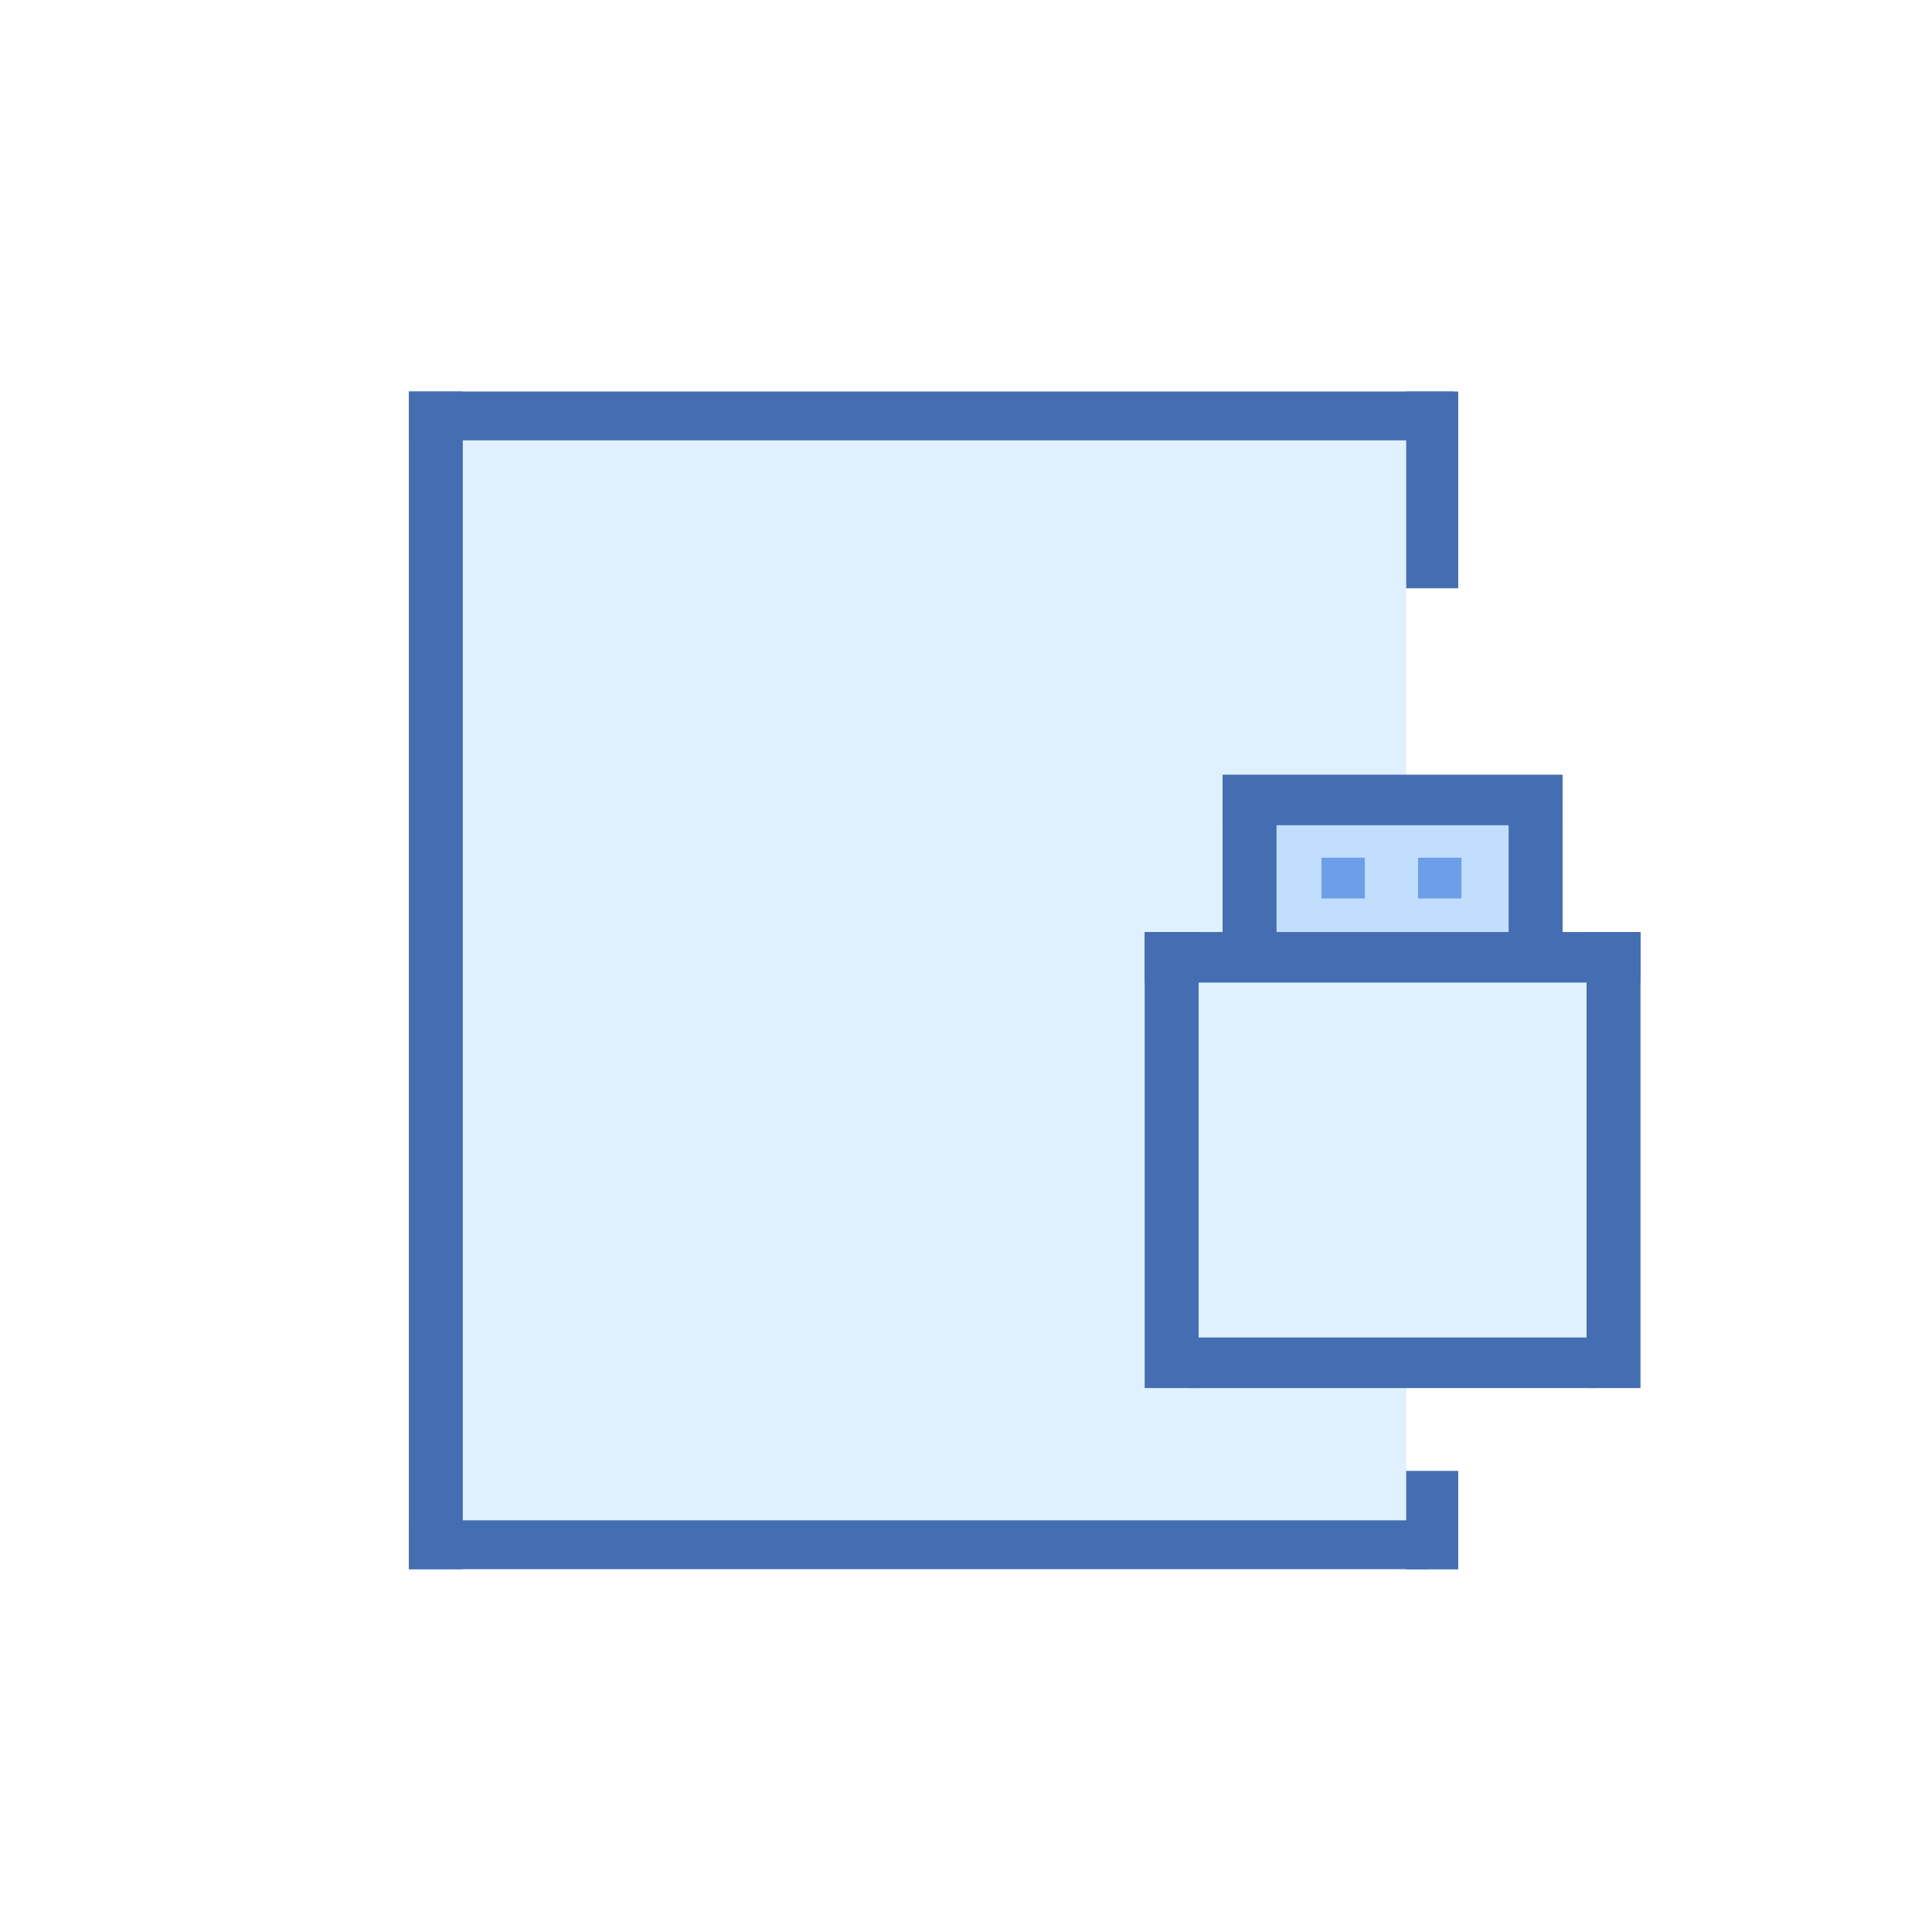
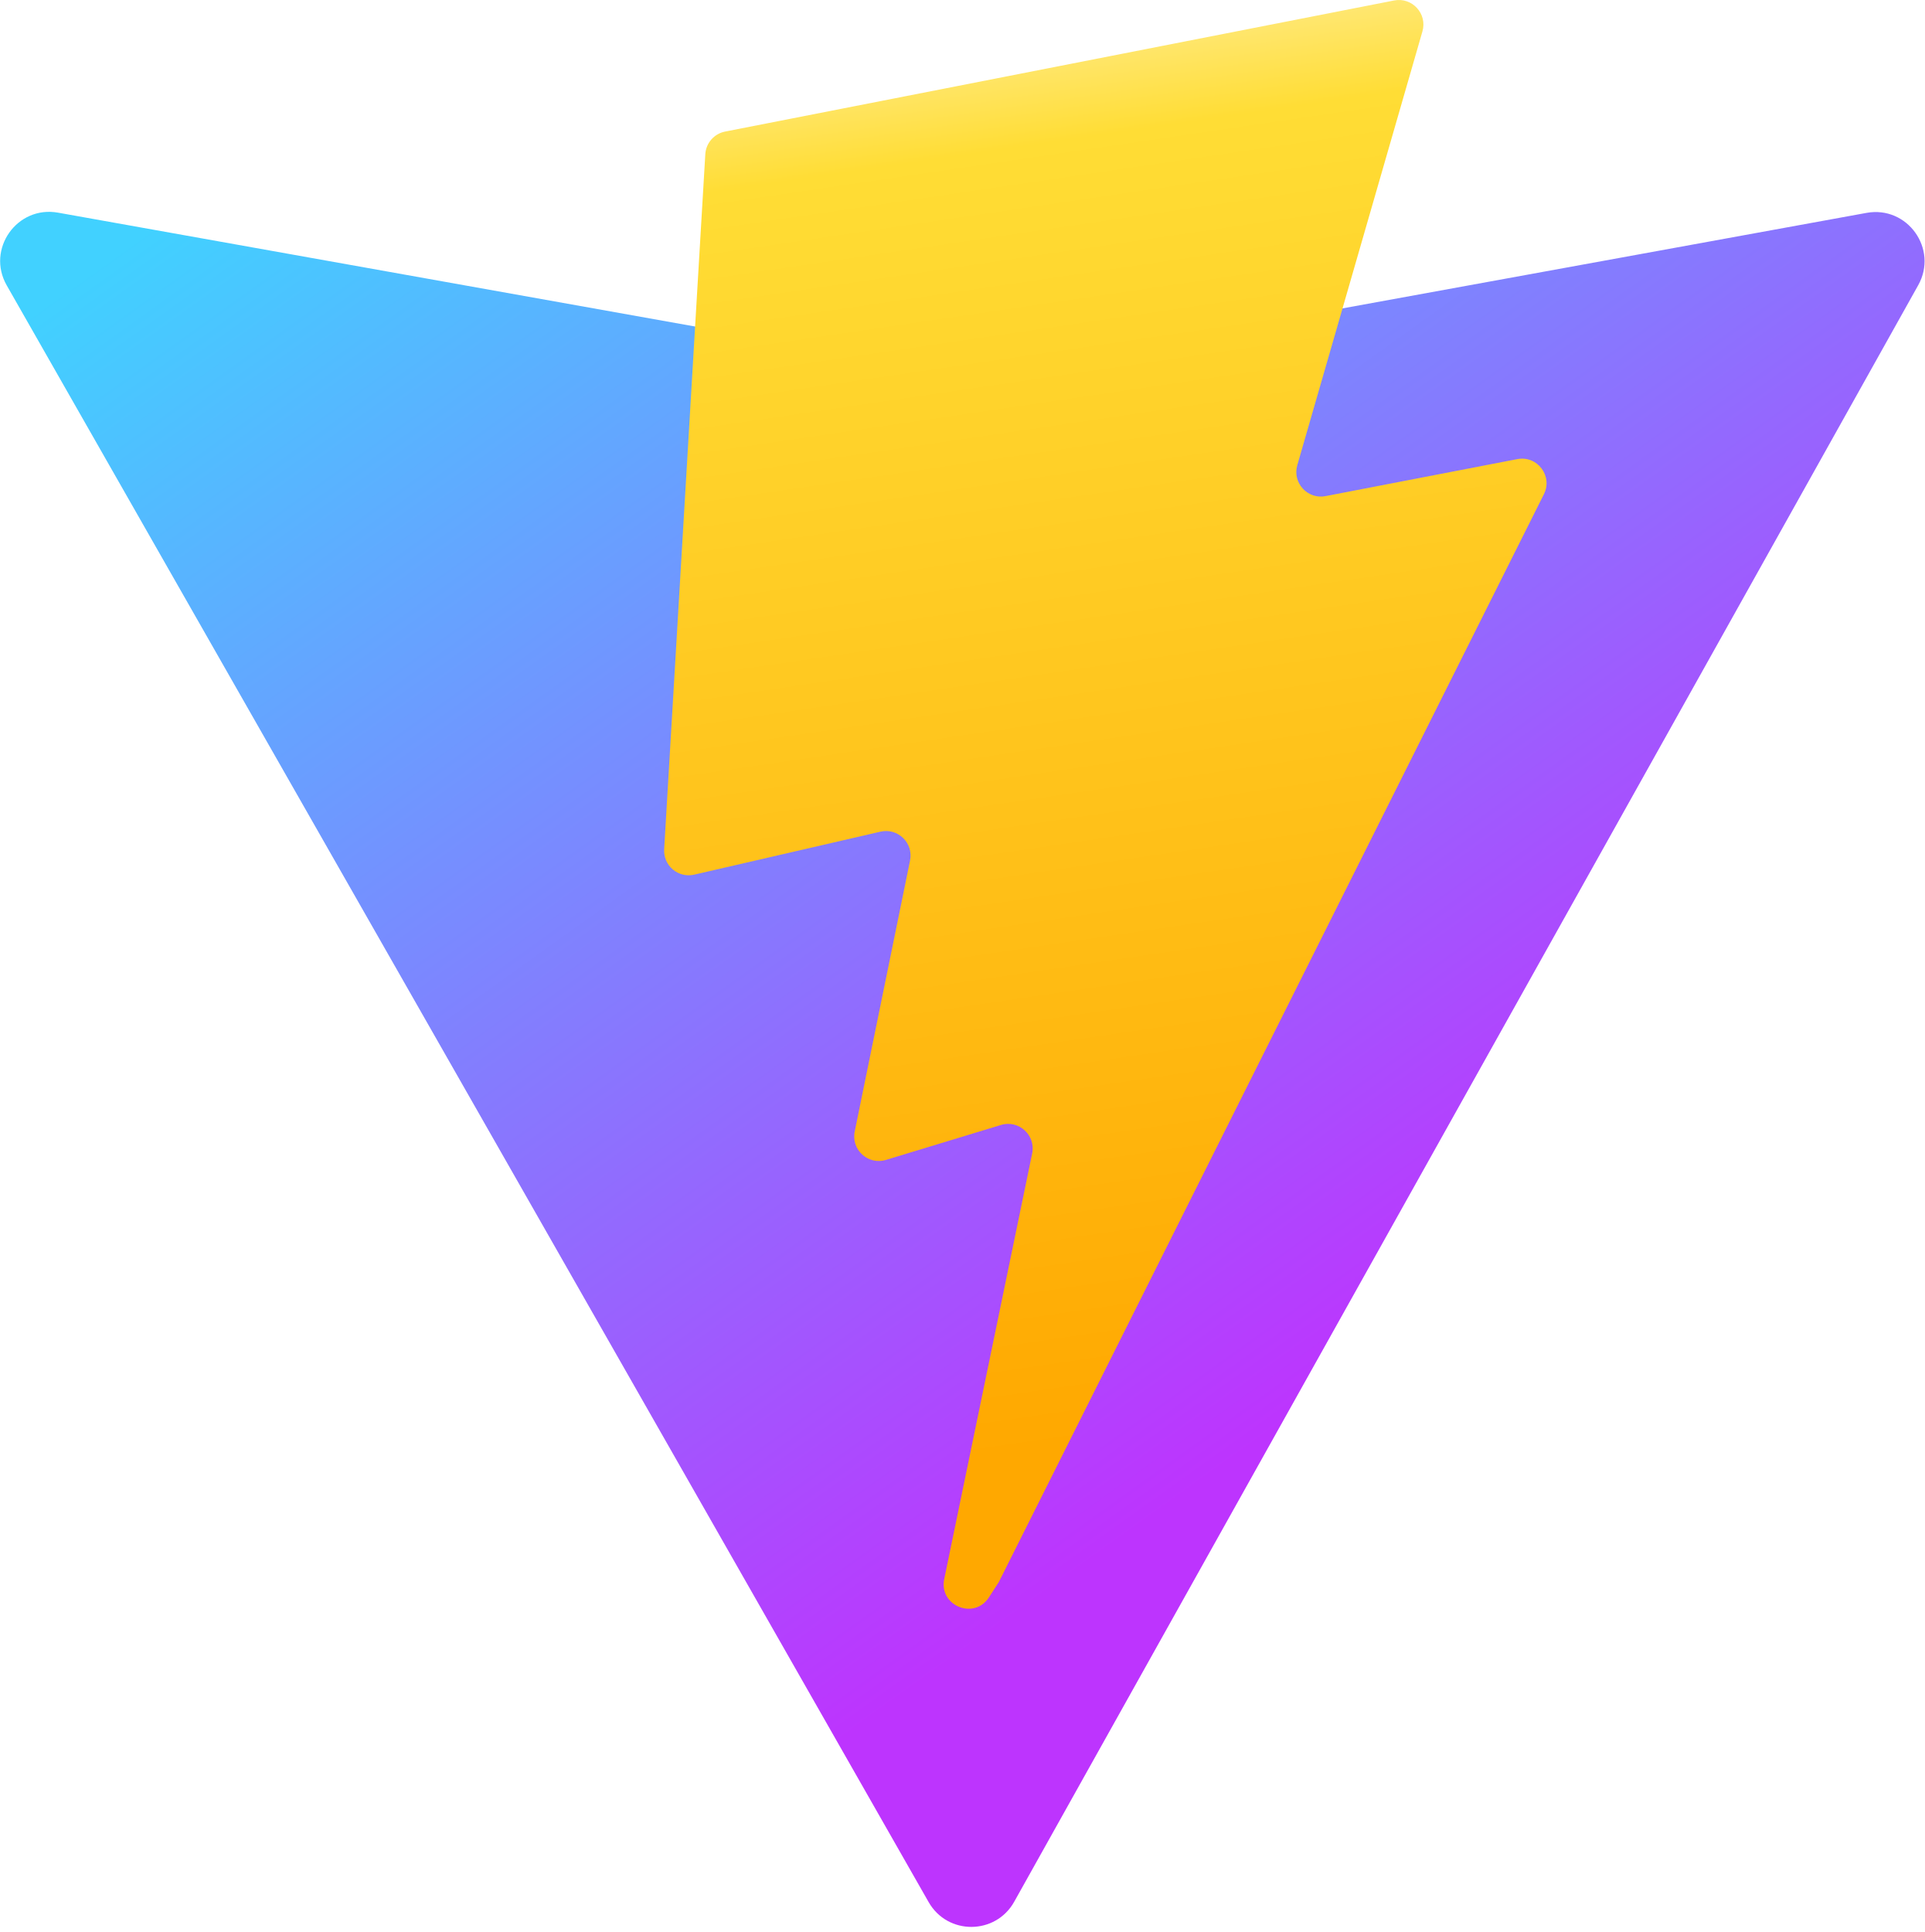
- <svg xmlns="http://www.w3.org/2000/svg" width="800px" height="800px" viewBox="0 0 1024 1024" class="icon" version="1.1">
-   <path d="M245.3 233.4v572.4h500v-83.5H617V507.4h45.3v-88.5h83V233.4z" fill="#E1F0FF" />
-   <path d="M745.3 779.6h27.6v52.2h-27.6z" fill="#446EB1" />
-   <path d="M635.3 520.8h209.5v188.1H635.3z" fill="#E1F0FF" />
-   <path d="M676.6 437.4h123V494h-123z" fill="#C2DEFF" />
-   <path d="M216.7 207.5h28.6v624.2h-28.6zM606.7 494h28.6v241.7h-28.6zM840.9 494h28.6v241.7h-28.6z" fill="#446EB1" />
-   <path d="M630.5 708.9h214.4v26.8H630.5zM606.7 494h262.8v26.8H606.7zM648 410.6h180.2v26.8H648z" fill="#446EB1" />
-   <path d="M648 424.1h28.6v92.3H648zM799.6 424.1h28.6v92.3h-28.6zM216.7 805.8h539.8v25.9H216.7zM216.7 207.5h553.5v25.9H216.7z" fill="#446EB1" />
-   <path d="M745.3 207.5h27.6v104.3h-27.6z" fill="#446EB1" />
-   <path d="M700.4 454.6h23v21.6h-23zM751.6 454.6h23v21.6h-23z" fill="#6D9EE8" />
+ <svg xmlns="http://www.w3.org/2000/svg" aria-hidden="true" role="img" class="iconify iconify--logos" width="31.88" height="32" preserveAspectRatio="xMidYMid meet" viewBox="0 0 256 257">
+   <defs>
+     <linearGradient id="IconifyId1813088fe1fbc01fb466" x1="-.828%" x2="57.636%" y1="7.652%" y2="78.411%">
+       <stop offset="0%" stop-color="#41D1FF" />
+       <stop offset="100%" stop-color="#BD34FE" />
+     </linearGradient>
+     <linearGradient id="IconifyId1813088fe1fbc01fb467" x1="43.376%" x2="50.316%" y1="2.242%" y2="89.03%">
+       <stop offset="0%" stop-color="#FFEA83" />
+       <stop offset="8.333%" stop-color="#FFDD35" />
+       <stop offset="100%" stop-color="#FFA800" />
+     </linearGradient>
+   </defs>
+   <path fill="url(#IconifyId1813088fe1fbc01fb466)" d="M255.153 37.938L134.897 252.976c-2.483 4.44-8.862 4.466-11.382.048L.875 37.958c-2.746-4.814 1.371-10.646 6.827-9.67l120.385 21.517a6.537 6.537 0 0 0 2.322-.004l117.867-21.483c5.438-.991 9.574 4.796 6.877 9.62Z" />
+   <path fill="url(#IconifyId1813088fe1fbc01fb467)" d="M185.432.063L96.44 17.501a3.268 3.268 0 0 0-2.634 3.014l-5.474 92.456a3.268 3.268 0 0 0 3.997 3.378l24.777-5.718c2.318-.535 4.413 1.507 3.936 3.838l-7.361 36.047c-.495 2.426 1.782 4.5 4.151 3.78l15.304-4.649c2.372-.72 4.652 1.36 4.15 3.788l-11.698 56.621c-.732 3.542 3.979 5.473 5.943 2.437l1.313-2.028l72.516-144.72c1.215-2.423-.88-5.186-3.54-4.672l-25.505 4.922c-2.396.462-4.435-1.77-3.759-4.114l16.646-57.705c.677-2.35-1.37-4.583-3.769-4.113Z" />
</svg>
